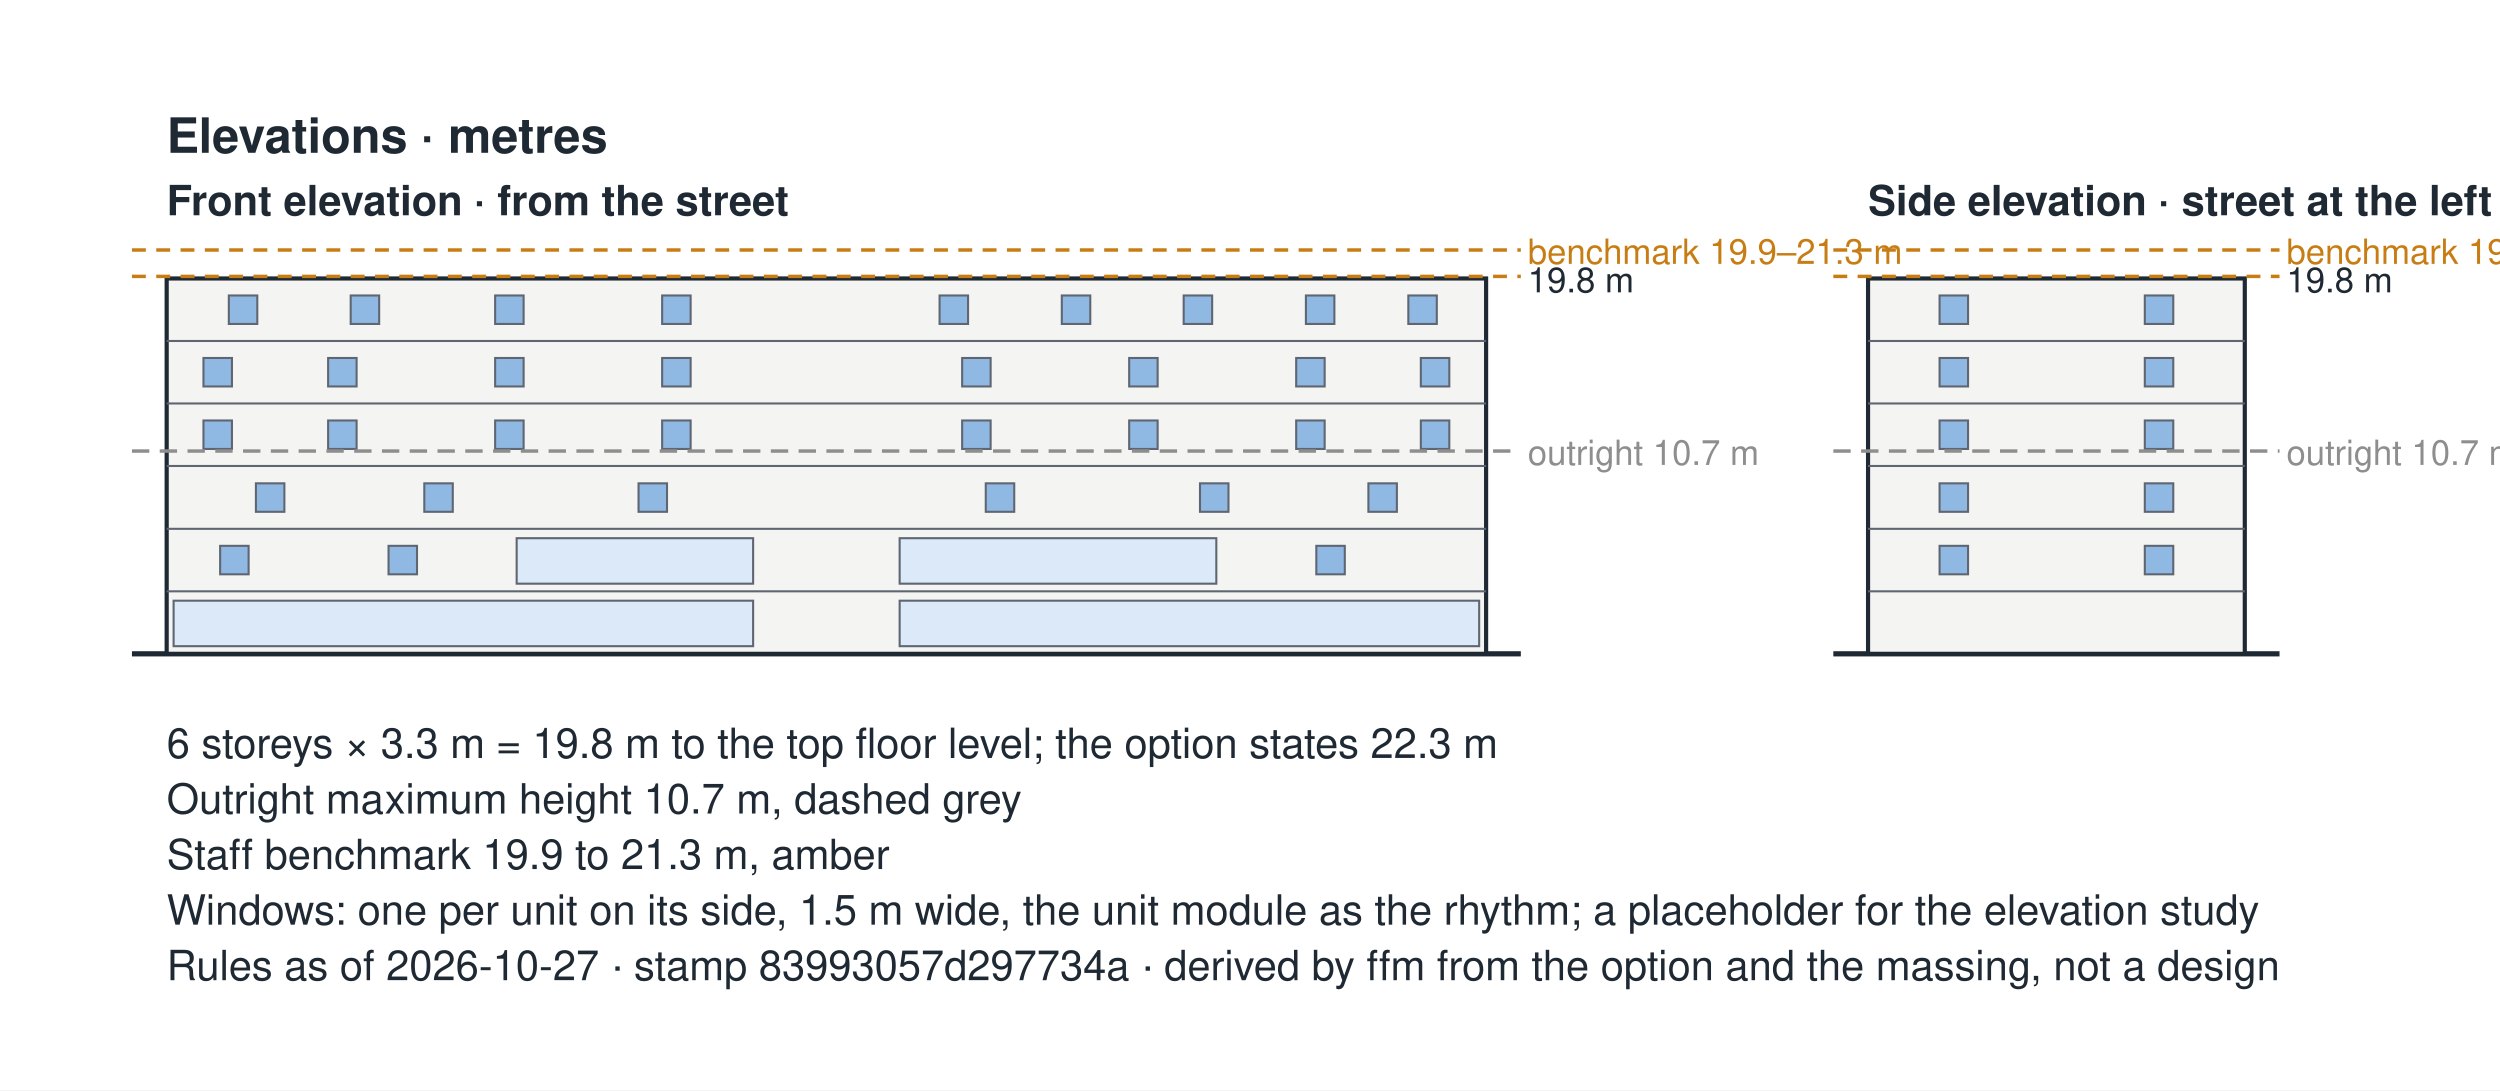
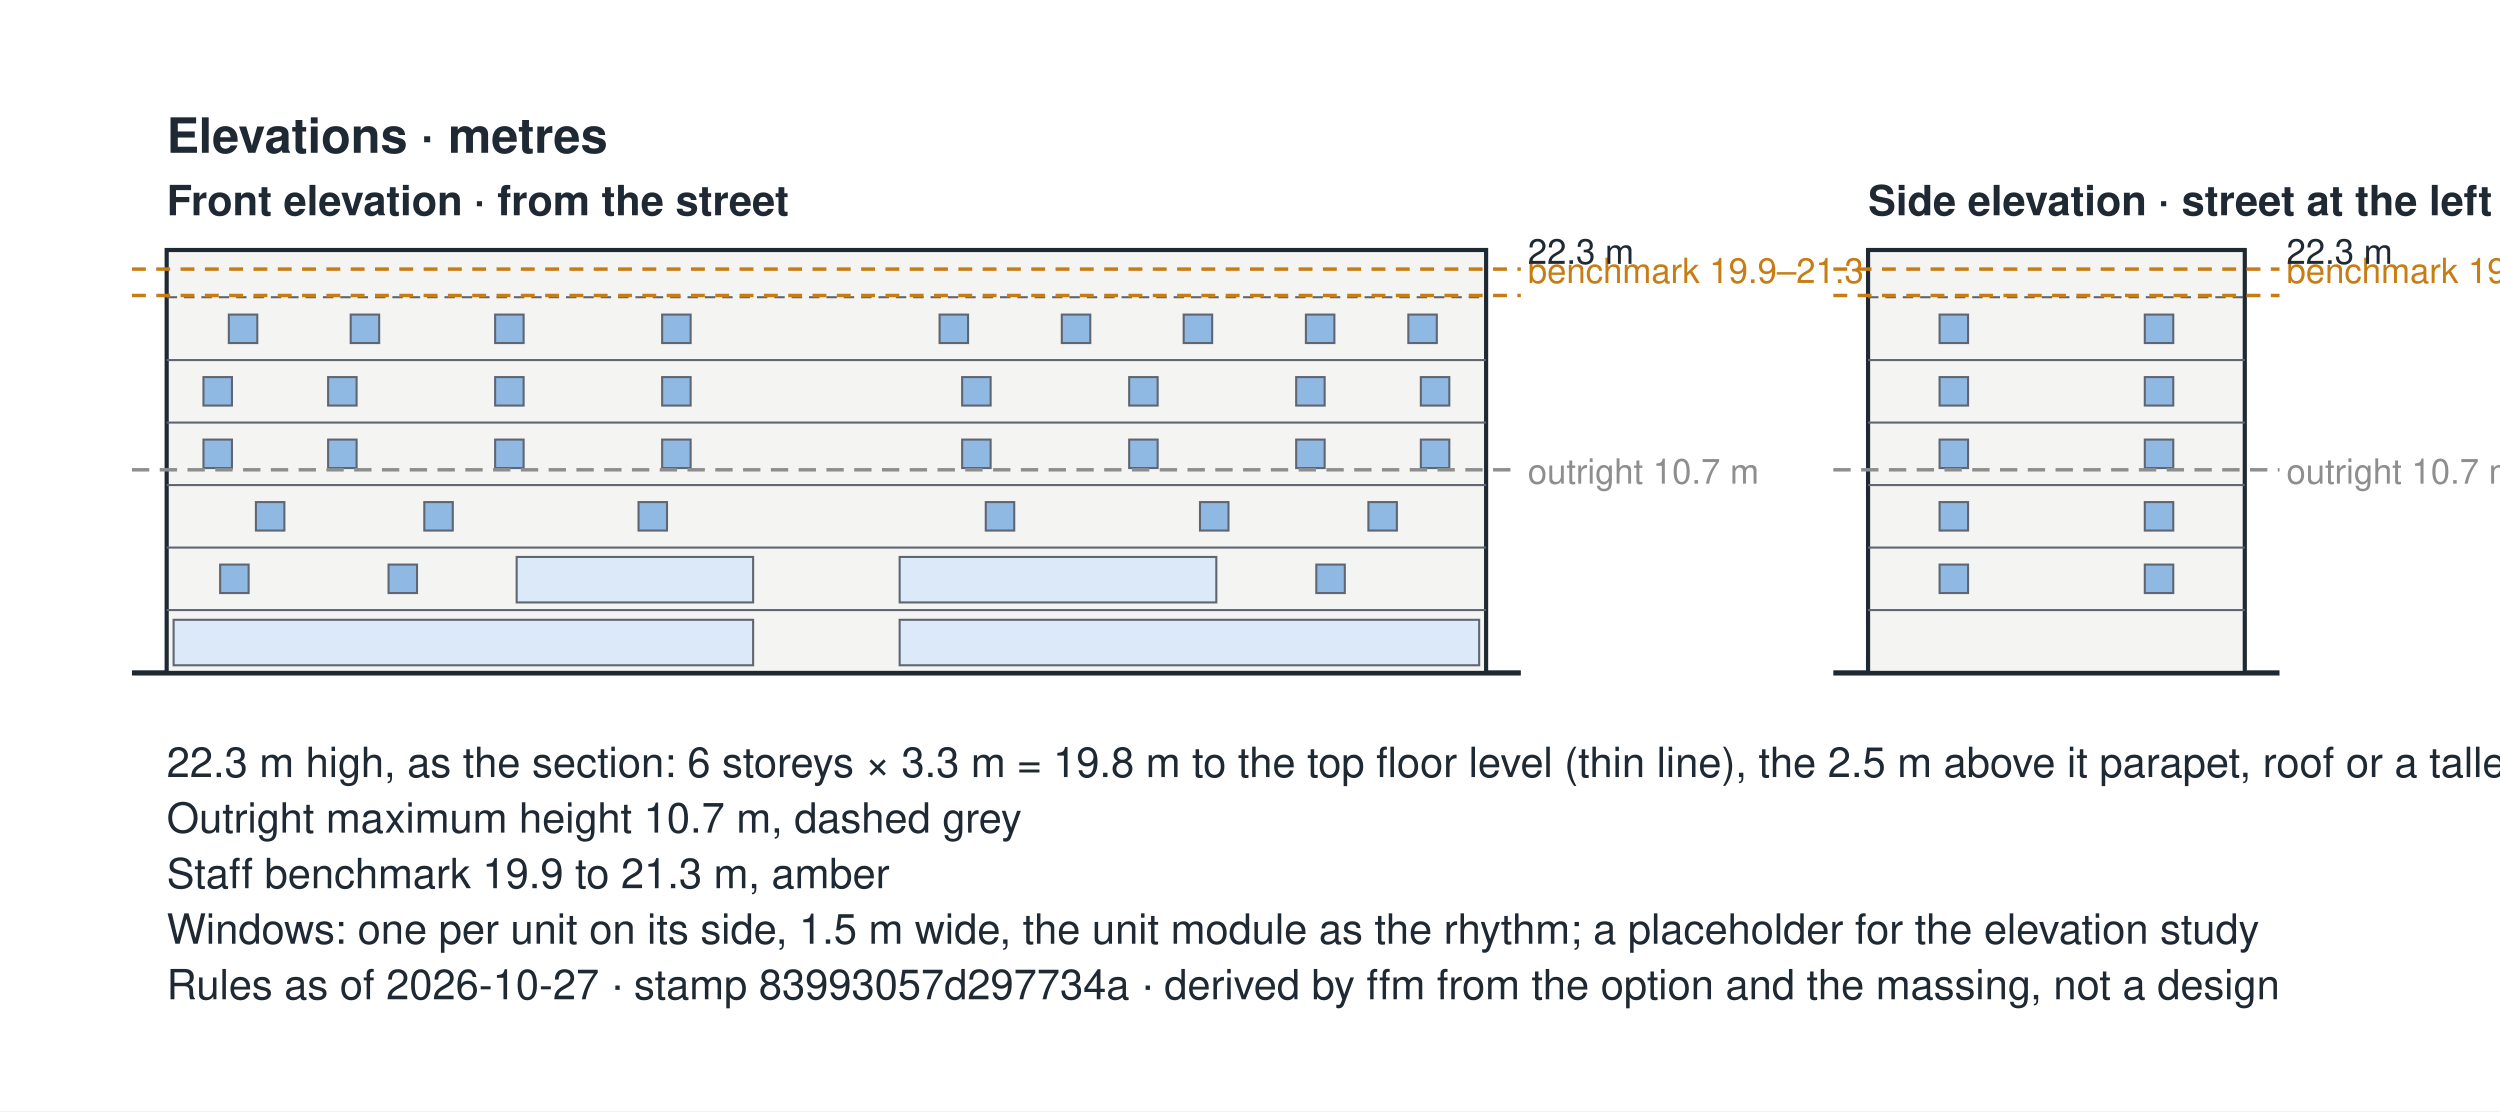
- <svg xmlns="http://www.w3.org/2000/svg" width="720" height="314" viewBox="0 0 720 314" font-family="IBM Plex Sans, Helvetica, Arial, sans-serif" font-size="12" fill="#1f2933" role="img" aria-label="Preliminary elevations">
+ <svg xmlns="http://www.w3.org/2000/svg" width="720" height="320" viewBox="0 0 720 320" font-family="IBM Plex Sans, Helvetica, Arial, sans-serif" font-size="12" fill="#1f2933" role="img" aria-label="Preliminary elevations">
  <rect width="100%" height="100%" fill="#ffffff" />
  <text x="48" y="44" font-size="14" font-weight="600">Elevations · metres</text>
  <text x="48.0" y="62.0" font-size="12" font-weight="600">Front elevation · from the street</text>
-   <line x1="38.0" y1="188.3" x2="438.0" y2="188.3" stroke="#1f2933" stroke-width="1.5" />
-   <rect x="48.0" y="80.2" width="380.0" height="108.1" fill="#f4f4f2" stroke="#1f2933" stroke-width="1.2" />
-   <rect x="50.0" y="173.0" width="166.9" height="13.1" fill="#dbe9f8" stroke="#5f6672" stroke-width="0.6" />
-   <rect x="259.1" y="173.0" width="166.9" height="13.1" fill="#dbe9f8" stroke="#5f6672" stroke-width="0.6" />
-   <line x1="48.0" y1="170.3" x2="428.0" y2="170.3" stroke="#5f6672" stroke-width="0.6" />
-   <rect x="148.8" y="155.0" width="68.1" height="13.1" fill="#dbe9f8" stroke="#5f6672" stroke-width="0.6" />
-   <rect x="259.1" y="155.0" width="91.2" height="13.1" fill="#dbe9f8" stroke="#5f6672" stroke-width="0.6" />
-   <rect x="111.9" y="157.2" width="8.2" height="8.2" fill="#8fb8e3" stroke="#5f6672" stroke-width="0.6" />
-   <rect x="379.1" y="157.2" width="8.2" height="8.2" fill="#8fb8e3" stroke="#5f6672" stroke-width="0.6" />
-   <rect x="63.4" y="157.2" width="8.2" height="8.2" fill="#8fb8e3" stroke="#5f6672" stroke-width="0.6" />
-   <line x1="48.0" y1="152.3" x2="428.0" y2="152.3" stroke="#5f6672" stroke-width="0.6" />
-   <rect x="183.9" y="139.2" width="8.2" height="8.2" fill="#8fb8e3" stroke="#5f6672" stroke-width="0.6" />
-   <rect x="122.2" y="139.2" width="8.2" height="8.2" fill="#8fb8e3" stroke="#5f6672" stroke-width="0.6" />
-   <rect x="283.9" y="139.2" width="8.2" height="8.2" fill="#8fb8e3" stroke="#5f6672" stroke-width="0.6" />
-   <rect x="345.6" y="139.2" width="8.2" height="8.2" fill="#8fb8e3" stroke="#5f6672" stroke-width="0.6" />
-   <rect x="73.7" y="139.2" width="8.2" height="8.2" fill="#8fb8e3" stroke="#5f6672" stroke-width="0.6" />
-   <rect x="394.1" y="139.2" width="8.2" height="8.2" fill="#8fb8e3" stroke="#5f6672" stroke-width="0.6" />
-   <line x1="48.0" y1="134.2" x2="428.0" y2="134.2" stroke="#5f6672" stroke-width="0.6" />
-   <rect x="190.7" y="121.1" width="8.2" height="8.2" fill="#8fb8e3" stroke="#5f6672" stroke-width="0.6" />
-   <rect x="142.6" y="121.1" width="8.2" height="8.2" fill="#8fb8e3" stroke="#5f6672" stroke-width="0.6" />
-   <rect x="94.5" y="121.1" width="8.2" height="8.2" fill="#8fb8e3" stroke="#5f6672" stroke-width="0.6" />
-   <rect x="277.1" y="121.1" width="8.2" height="8.2" fill="#8fb8e3" stroke="#5f6672" stroke-width="0.6" />
-   <rect x="325.2" y="121.1" width="8.2" height="8.2" fill="#8fb8e3" stroke="#5f6672" stroke-width="0.6" />
-   <rect x="373.3" y="121.1" width="8.2" height="8.2" fill="#8fb8e3" stroke="#5f6672" stroke-width="0.6" />
-   <rect x="58.6" y="121.1" width="8.2" height="8.2" fill="#8fb8e3" stroke="#5f6672" stroke-width="0.6" />
-   <rect x="409.2" y="121.1" width="8.2" height="8.2" fill="#8fb8e3" stroke="#5f6672" stroke-width="0.6" />
-   <line x1="48.0" y1="116.2" x2="428.0" y2="116.2" stroke="#5f6672" stroke-width="0.6" />
-   <rect x="190.7" y="103.1" width="8.2" height="8.2" fill="#8fb8e3" stroke="#5f6672" stroke-width="0.6" />
-   <rect x="142.6" y="103.1" width="8.2" height="8.2" fill="#8fb8e3" stroke="#5f6672" stroke-width="0.6" />
-   <rect x="94.5" y="103.1" width="8.2" height="8.2" fill="#8fb8e3" stroke="#5f6672" stroke-width="0.6" />
-   <rect x="277.1" y="103.1" width="8.2" height="8.2" fill="#8fb8e3" stroke="#5f6672" stroke-width="0.6" />
-   <rect x="325.2" y="103.1" width="8.2" height="8.2" fill="#8fb8e3" stroke="#5f6672" stroke-width="0.6" />
-   <rect x="373.3" y="103.1" width="8.2" height="8.2" fill="#8fb8e3" stroke="#5f6672" stroke-width="0.6" />
-   <rect x="58.6" y="103.1" width="8.2" height="8.2" fill="#8fb8e3" stroke="#5f6672" stroke-width="0.6" />
-   <rect x="409.2" y="103.1" width="8.2" height="8.2" fill="#8fb8e3" stroke="#5f6672" stroke-width="0.6" />
-   <line x1="48.0" y1="98.2" x2="428.0" y2="98.2" stroke="#5f6672" stroke-width="0.6" />
-   <rect x="190.7" y="85.1" width="8.2" height="8.2" fill="#8fb8e3" stroke="#5f6672" stroke-width="0.6" />
-   <rect x="142.6" y="85.1" width="8.2" height="8.2" fill="#8fb8e3" stroke="#5f6672" stroke-width="0.6" />
-   <rect x="101.0" y="85.1" width="8.2" height="8.2" fill="#8fb8e3" stroke="#5f6672" stroke-width="0.6" />
-   <rect x="65.9" y="85.1" width="8.2" height="8.2" fill="#8fb8e3" stroke="#5f6672" stroke-width="0.6" />
-   <rect x="270.6" y="85.1" width="8.2" height="8.2" fill="#8fb8e3" stroke="#5f6672" stroke-width="0.6" />
-   <rect x="305.8" y="85.1" width="8.2" height="8.2" fill="#8fb8e3" stroke="#5f6672" stroke-width="0.6" />
-   <rect x="340.9" y="85.1" width="8.2" height="8.2" fill="#8fb8e3" stroke="#5f6672" stroke-width="0.6" />
-   <rect x="376.1" y="85.1" width="8.2" height="8.2" fill="#8fb8e3" stroke="#5f6672" stroke-width="0.6" />
-   <rect x="405.6" y="85.1" width="8.2" height="8.2" fill="#8fb8e3" stroke="#5f6672" stroke-width="0.6" />
-   <line x1="38.0" y1="129.9" x2="438.0" y2="129.9" stroke="#8e8e8e" stroke-width="1" stroke-dasharray="5 3" />
-   <text x="440.0" y="133.9" font-size="10" fill="#8e8e8e">outright 10.7 m</text>
-   <line x1="38.0" y1="79.6" x2="438.0" y2="79.6" stroke="#c77d14" stroke-width="1" stroke-dasharray="4 3" />
-   <line x1="38.0" y1="72.0" x2="438.0" y2="72.0" stroke="#c77d14" stroke-width="1" stroke-dasharray="4 3" />
-   <text x="440.0" y="76.0" font-size="10" fill="#c77d14">benchmark 19.9–21.3 m</text>
-   <text x="440.0" y="84.2" font-size="10" fill="#1f2933">19.8 m</text>
+   <line x1="38.0" y1="193.8" x2="438.0" y2="193.8" stroke="#1f2933" stroke-width="1.5" />
+   <rect x="48.0" y="72.0" width="380.0" height="121.8" fill="#f4f4f2" stroke="#1f2933" stroke-width="1.2" />
+   <line x1="48.0" y1="85.6" x2="428.0" y2="85.6" stroke="#5f6672" stroke-width="0.6" stroke-dasharray="3 2" />
+   <rect x="50.0" y="178.5" width="166.9" height="13.1" fill="#dbe9f8" stroke="#5f6672" stroke-width="0.6" />
+   <rect x="259.1" y="178.5" width="166.9" height="13.1" fill="#dbe9f8" stroke="#5f6672" stroke-width="0.6" />
+   <line x1="48.0" y1="175.7" x2="428.0" y2="175.7" stroke="#5f6672" stroke-width="0.6" />
+   <rect x="148.8" y="160.4" width="68.1" height="13.1" fill="#dbe9f8" stroke="#5f6672" stroke-width="0.6" />
+   <rect x="259.1" y="160.4" width="91.2" height="13.1" fill="#dbe9f8" stroke="#5f6672" stroke-width="0.6" />
+   <rect x="111.9" y="162.6" width="8.2" height="8.2" fill="#8fb8e3" stroke="#5f6672" stroke-width="0.6" />
+   <rect x="379.1" y="162.6" width="8.2" height="8.2" fill="#8fb8e3" stroke="#5f6672" stroke-width="0.6" />
+   <rect x="63.4" y="162.6" width="8.2" height="8.2" fill="#8fb8e3" stroke="#5f6672" stroke-width="0.6" />
+   <line x1="48.0" y1="157.7" x2="428.0" y2="157.7" stroke="#5f6672" stroke-width="0.6" />
+   <rect x="183.9" y="144.6" width="8.2" height="8.2" fill="#8fb8e3" stroke="#5f6672" stroke-width="0.6" />
+   <rect x="122.2" y="144.6" width="8.2" height="8.2" fill="#8fb8e3" stroke="#5f6672" stroke-width="0.6" />
+   <rect x="283.9" y="144.6" width="8.2" height="8.2" fill="#8fb8e3" stroke="#5f6672" stroke-width="0.6" />
+   <rect x="345.6" y="144.6" width="8.2" height="8.2" fill="#8fb8e3" stroke="#5f6672" stroke-width="0.6" />
+   <rect x="73.7" y="144.6" width="8.2" height="8.2" fill="#8fb8e3" stroke="#5f6672" stroke-width="0.6" />
+   <rect x="394.1" y="144.6" width="8.2" height="8.2" fill="#8fb8e3" stroke="#5f6672" stroke-width="0.6" />
+   <line x1="48.0" y1="139.7" x2="428.0" y2="139.7" stroke="#5f6672" stroke-width="0.6" />
+   <rect x="190.7" y="126.6" width="8.2" height="8.2" fill="#8fb8e3" stroke="#5f6672" stroke-width="0.6" />
+   <rect x="142.6" y="126.6" width="8.2" height="8.2" fill="#8fb8e3" stroke="#5f6672" stroke-width="0.6" />
+   <rect x="94.5" y="126.6" width="8.2" height="8.2" fill="#8fb8e3" stroke="#5f6672" stroke-width="0.6" />
+   <rect x="277.1" y="126.6" width="8.2" height="8.2" fill="#8fb8e3" stroke="#5f6672" stroke-width="0.6" />
+   <rect x="325.2" y="126.6" width="8.2" height="8.2" fill="#8fb8e3" stroke="#5f6672" stroke-width="0.6" />
+   <rect x="373.3" y="126.6" width="8.2" height="8.2" fill="#8fb8e3" stroke="#5f6672" stroke-width="0.6" />
+   <rect x="58.6" y="126.6" width="8.2" height="8.2" fill="#8fb8e3" stroke="#5f6672" stroke-width="0.6" />
+   <rect x="409.2" y="126.6" width="8.2" height="8.2" fill="#8fb8e3" stroke="#5f6672" stroke-width="0.6" />
+   <line x1="48.0" y1="121.7" x2="428.0" y2="121.7" stroke="#5f6672" stroke-width="0.6" />
+   <rect x="190.7" y="108.6" width="8.2" height="8.2" fill="#8fb8e3" stroke="#5f6672" stroke-width="0.6" />
+   <rect x="142.6" y="108.6" width="8.2" height="8.2" fill="#8fb8e3" stroke="#5f6672" stroke-width="0.6" />
+   <rect x="94.5" y="108.6" width="8.2" height="8.2" fill="#8fb8e3" stroke="#5f6672" stroke-width="0.6" />
+   <rect x="277.1" y="108.6" width="8.2" height="8.2" fill="#8fb8e3" stroke="#5f6672" stroke-width="0.6" />
+   <rect x="325.2" y="108.6" width="8.2" height="8.2" fill="#8fb8e3" stroke="#5f6672" stroke-width="0.6" />
+   <rect x="373.3" y="108.6" width="8.2" height="8.2" fill="#8fb8e3" stroke="#5f6672" stroke-width="0.6" />
+   <rect x="58.6" y="108.6" width="8.2" height="8.2" fill="#8fb8e3" stroke="#5f6672" stroke-width="0.6" />
+   <rect x="409.2" y="108.6" width="8.2" height="8.2" fill="#8fb8e3" stroke="#5f6672" stroke-width="0.6" />
+   <line x1="48.0" y1="103.7" x2="428.0" y2="103.7" stroke="#5f6672" stroke-width="0.6" />
+   <rect x="190.7" y="90.6" width="8.2" height="8.2" fill="#8fb8e3" stroke="#5f6672" stroke-width="0.6" />
+   <rect x="142.6" y="90.6" width="8.2" height="8.2" fill="#8fb8e3" stroke="#5f6672" stroke-width="0.6" />
+   <rect x="101.0" y="90.6" width="8.2" height="8.2" fill="#8fb8e3" stroke="#5f6672" stroke-width="0.6" />
+   <rect x="65.9" y="90.6" width="8.2" height="8.2" fill="#8fb8e3" stroke="#5f6672" stroke-width="0.6" />
+   <rect x="270.6" y="90.6" width="8.2" height="8.2" fill="#8fb8e3" stroke="#5f6672" stroke-width="0.6" />
+   <rect x="305.8" y="90.6" width="8.2" height="8.2" fill="#8fb8e3" stroke="#5f6672" stroke-width="0.6" />
+   <rect x="340.9" y="90.6" width="8.2" height="8.2" fill="#8fb8e3" stroke="#5f6672" stroke-width="0.6" />
+   <rect x="376.1" y="90.6" width="8.2" height="8.2" fill="#8fb8e3" stroke="#5f6672" stroke-width="0.6" />
+   <rect x="405.6" y="90.6" width="8.2" height="8.2" fill="#8fb8e3" stroke="#5f6672" stroke-width="0.6" />
+   <line x1="38.0" y1="135.3" x2="438.0" y2="135.3" stroke="#8e8e8e" stroke-width="1" stroke-dasharray="5 3" />
+   <text x="440.0" y="139.3" font-size="10" fill="#8e8e8e">outright 10.7 m</text>
+   <line x1="38.0" y1="85.1" x2="438.0" y2="85.1" stroke="#c77d14" stroke-width="1" stroke-dasharray="4 3" />
+   <line x1="38.0" y1="77.5" x2="438.0" y2="77.5" stroke="#c77d14" stroke-width="1" stroke-dasharray="4 3" />
+   <text x="440.0" y="81.5" font-size="10" fill="#c77d14">benchmark 19.9–21.3 m</text>
+   <text x="440.0" y="76.0" font-size="10" fill="#1f2933">22.3 m</text>
  <text x="538.0" y="62.0" font-size="12" font-weight="600">Side elevation · street at the left</text>
-   <line x1="528.0" y1="188.3" x2="656.5" y2="188.3" stroke="#1f2933" stroke-width="1.5" />
-   <rect x="538.0" y="80.2" width="108.5" height="108.1" fill="#f4f4f2" stroke="#1f2933" stroke-width="1.2" />
-   <line x1="538.0" y1="170.3" x2="646.5" y2="170.3" stroke="#5f6672" stroke-width="0.6" />
-   <rect x="558.6" y="157.2" width="8.2" height="8.2" fill="#8fb8e3" stroke="#5f6672" stroke-width="0.6" />
-   <rect x="617.7" y="157.2" width="8.2" height="8.2" fill="#8fb8e3" stroke="#5f6672" stroke-width="0.6" />
-   <line x1="538.0" y1="152.3" x2="646.5" y2="152.3" stroke="#5f6672" stroke-width="0.6" />
-   <rect x="558.6" y="139.2" width="8.2" height="8.2" fill="#8fb8e3" stroke="#5f6672" stroke-width="0.6" />
-   <rect x="617.7" y="139.2" width="8.2" height="8.2" fill="#8fb8e3" stroke="#5f6672" stroke-width="0.6" />
-   <line x1="538.0" y1="134.2" x2="646.5" y2="134.2" stroke="#5f6672" stroke-width="0.6" />
-   <rect x="558.6" y="121.1" width="8.2" height="8.2" fill="#8fb8e3" stroke="#5f6672" stroke-width="0.6" />
-   <rect x="617.7" y="121.1" width="8.2" height="8.2" fill="#8fb8e3" stroke="#5f6672" stroke-width="0.6" />
-   <line x1="538.0" y1="116.2" x2="646.5" y2="116.2" stroke="#5f6672" stroke-width="0.6" />
-   <rect x="558.6" y="103.1" width="8.2" height="8.2" fill="#8fb8e3" stroke="#5f6672" stroke-width="0.6" />
-   <rect x="617.7" y="103.1" width="8.2" height="8.2" fill="#8fb8e3" stroke="#5f6672" stroke-width="0.6" />
-   <line x1="538.0" y1="98.2" x2="646.5" y2="98.2" stroke="#5f6672" stroke-width="0.6" />
-   <rect x="558.6" y="85.1" width="8.2" height="8.2" fill="#8fb8e3" stroke="#5f6672" stroke-width="0.6" />
-   <rect x="617.7" y="85.1" width="8.2" height="8.2" fill="#8fb8e3" stroke="#5f6672" stroke-width="0.6" />
-   <line x1="528.0" y1="129.9" x2="656.5" y2="129.9" stroke="#8e8e8e" stroke-width="1" stroke-dasharray="5 3" />
-   <text x="658.5" y="133.9" font-size="10" fill="#8e8e8e">outright 10.7 m</text>
-   <line x1="528.0" y1="79.6" x2="656.5" y2="79.6" stroke="#c77d14" stroke-width="1" stroke-dasharray="4 3" />
-   <line x1="528.0" y1="72.0" x2="656.5" y2="72.0" stroke="#c77d14" stroke-width="1" stroke-dasharray="4 3" />
-   <text x="658.5" y="76.0" font-size="10" fill="#c77d14">benchmark 19.9–21.3 m</text>
-   <text x="658.5" y="84.2" font-size="10" fill="#1f2933">19.8 m</text>
-   <text x="48.0" y="218.3" fill="#1f2933">6 storeys × 3.3 m = 19.8 m to the top floor level; the option states 22.3 m</text>
-   <text x="48.0" y="234.3" fill="#1f2933">Outright maximum height 10.7 m, dashed grey</text>
-   <text x="48.0" y="250.3" fill="#1f2933">Staff benchmark 19.9 to 21.3 m, amber</text>
-   <text x="48.0" y="266.3" fill="#1f2933">Windows: one per unit on its side, 1.5 m wide, the unit module as the rhythm; a placeholder for the elevation study</text>
-   <text x="48.0" y="282.3" fill="#1f2933">Rules as of 2026-10-27 · stamp 83993057d297734a · derived by ffm from the option and the massing, not a design</text>
+   <line x1="528.0" y1="193.8" x2="656.5" y2="193.8" stroke="#1f2933" stroke-width="1.5" />
+   <rect x="538.0" y="72.0" width="108.5" height="121.8" fill="#f4f4f2" stroke="#1f2933" stroke-width="1.2" />
+   <line x1="538.0" y1="85.6" x2="646.5" y2="85.6" stroke="#5f6672" stroke-width="0.6" stroke-dasharray="3 2" />
+   <line x1="538.0" y1="175.7" x2="646.5" y2="175.7" stroke="#5f6672" stroke-width="0.6" />
+   <rect x="558.6" y="162.6" width="8.2" height="8.2" fill="#8fb8e3" stroke="#5f6672" stroke-width="0.6" />
+   <rect x="617.7" y="162.6" width="8.2" height="8.2" fill="#8fb8e3" stroke="#5f6672" stroke-width="0.6" />
+   <line x1="538.0" y1="157.7" x2="646.5" y2="157.7" stroke="#5f6672" stroke-width="0.6" />
+   <rect x="558.6" y="144.6" width="8.2" height="8.2" fill="#8fb8e3" stroke="#5f6672" stroke-width="0.6" />
+   <rect x="617.7" y="144.6" width="8.2" height="8.2" fill="#8fb8e3" stroke="#5f6672" stroke-width="0.6" />
+   <line x1="538.0" y1="139.7" x2="646.5" y2="139.7" stroke="#5f6672" stroke-width="0.6" />
+   <rect x="558.6" y="126.6" width="8.2" height="8.2" fill="#8fb8e3" stroke="#5f6672" stroke-width="0.6" />
+   <rect x="617.7" y="126.6" width="8.2" height="8.2" fill="#8fb8e3" stroke="#5f6672" stroke-width="0.6" />
+   <line x1="538.0" y1="121.7" x2="646.5" y2="121.7" stroke="#5f6672" stroke-width="0.6" />
+   <rect x="558.6" y="108.6" width="8.2" height="8.2" fill="#8fb8e3" stroke="#5f6672" stroke-width="0.6" />
+   <rect x="617.7" y="108.6" width="8.2" height="8.2" fill="#8fb8e3" stroke="#5f6672" stroke-width="0.6" />
+   <line x1="538.0" y1="103.7" x2="646.5" y2="103.7" stroke="#5f6672" stroke-width="0.6" />
+   <rect x="558.6" y="90.6" width="8.2" height="8.2" fill="#8fb8e3" stroke="#5f6672" stroke-width="0.6" />
+   <rect x="617.7" y="90.6" width="8.2" height="8.2" fill="#8fb8e3" stroke="#5f6672" stroke-width="0.6" />
+   <line x1="528.0" y1="135.3" x2="656.5" y2="135.3" stroke="#8e8e8e" stroke-width="1" stroke-dasharray="5 3" />
+   <text x="658.5" y="139.3" font-size="10" fill="#8e8e8e">outright 10.7 m</text>
+   <line x1="528.0" y1="85.1" x2="656.5" y2="85.1" stroke="#c77d14" stroke-width="1" stroke-dasharray="4 3" />
+   <line x1="528.0" y1="77.5" x2="656.5" y2="77.5" stroke="#c77d14" stroke-width="1" stroke-dasharray="4 3" />
+   <text x="658.5" y="81.5" font-size="10" fill="#c77d14">benchmark 19.9–21.3 m</text>
+   <text x="658.5" y="76.0" font-size="10" fill="#1f2933">22.3 m</text>
+   <text x="48.0" y="223.8" fill="#1f2933">22.3 m high, as the section: 6 storeys × 3.3 m = 19.8 m to the top floor level (thin line), the 2.5 m above it parapet, roof or a taller ground floor</text>
+   <text x="48.0" y="239.8" fill="#1f2933">Outright maximum height 10.7 m, dashed grey</text>
+   <text x="48.0" y="255.8" fill="#1f2933">Staff benchmark 19.9 to 21.3 m, amber</text>
+   <text x="48.0" y="271.8" fill="#1f2933">Windows: one per unit on its side, 1.5 m wide, the unit module as the rhythm; a placeholder for the elevation study</text>
+   <text x="48.0" y="287.8" fill="#1f2933">Rules as of 2026-10-27 · stamp 83993057d297734a · derived by ffm from the option and the massing, not a design</text>
</svg>
